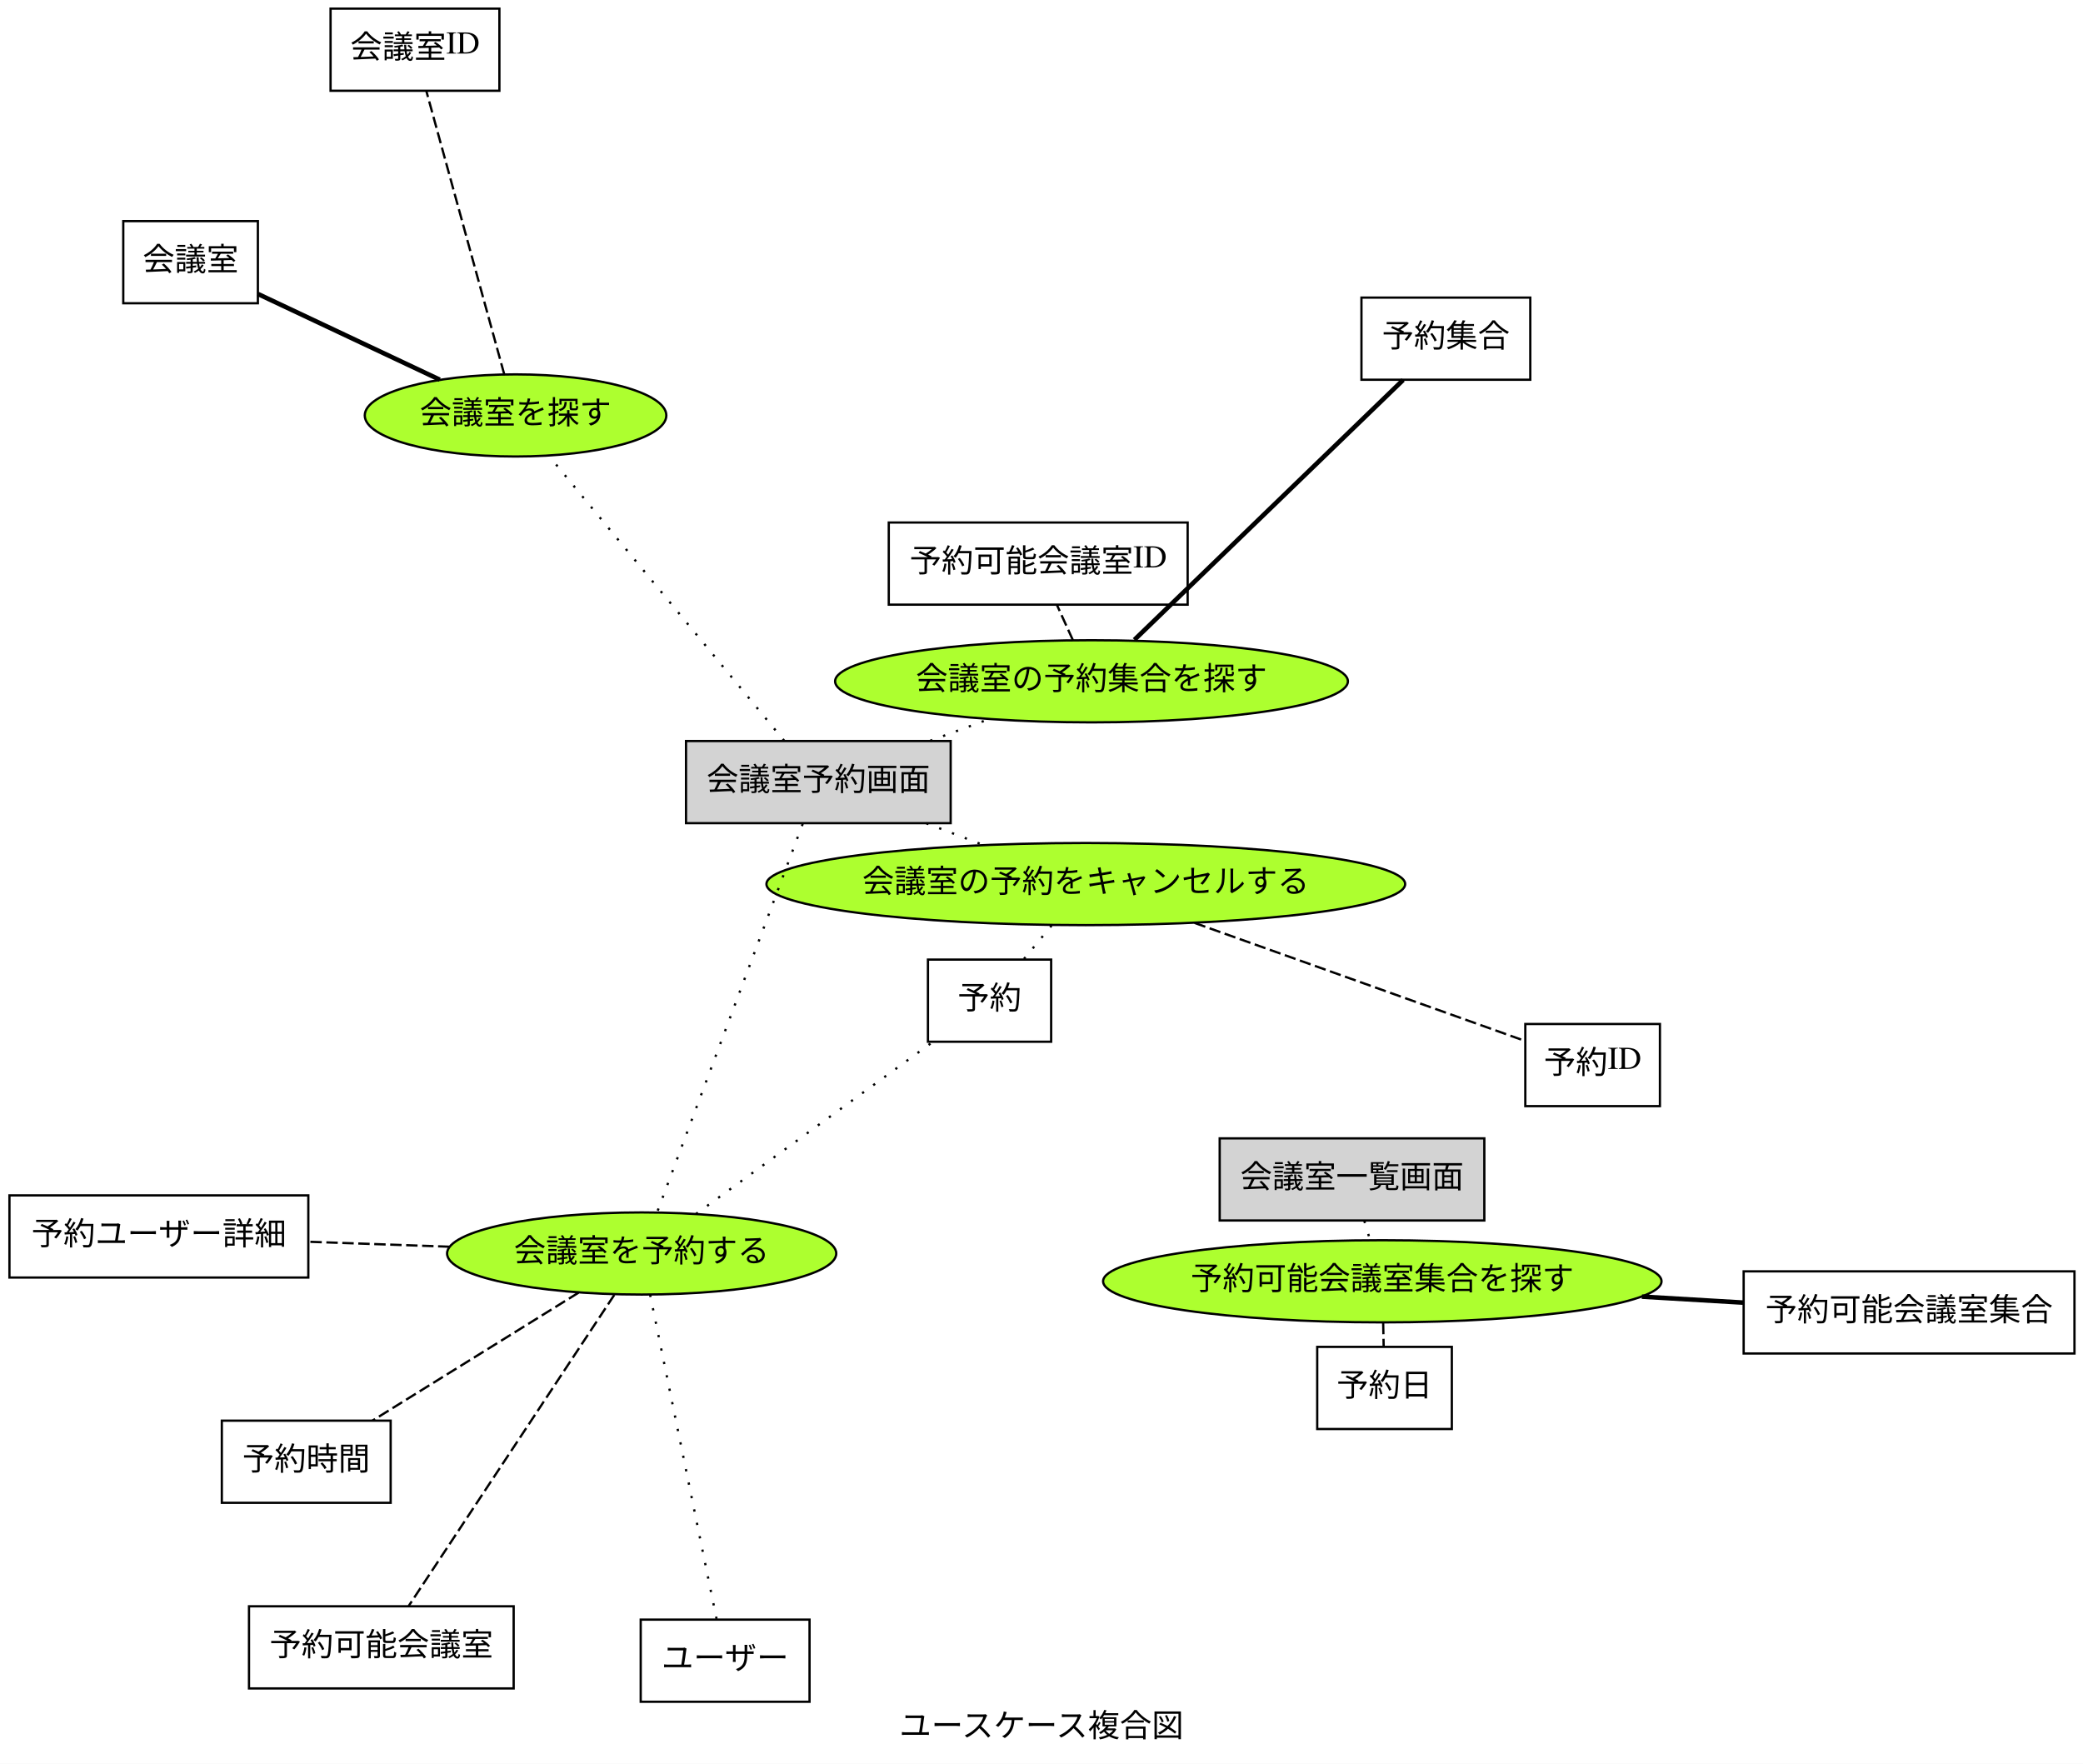
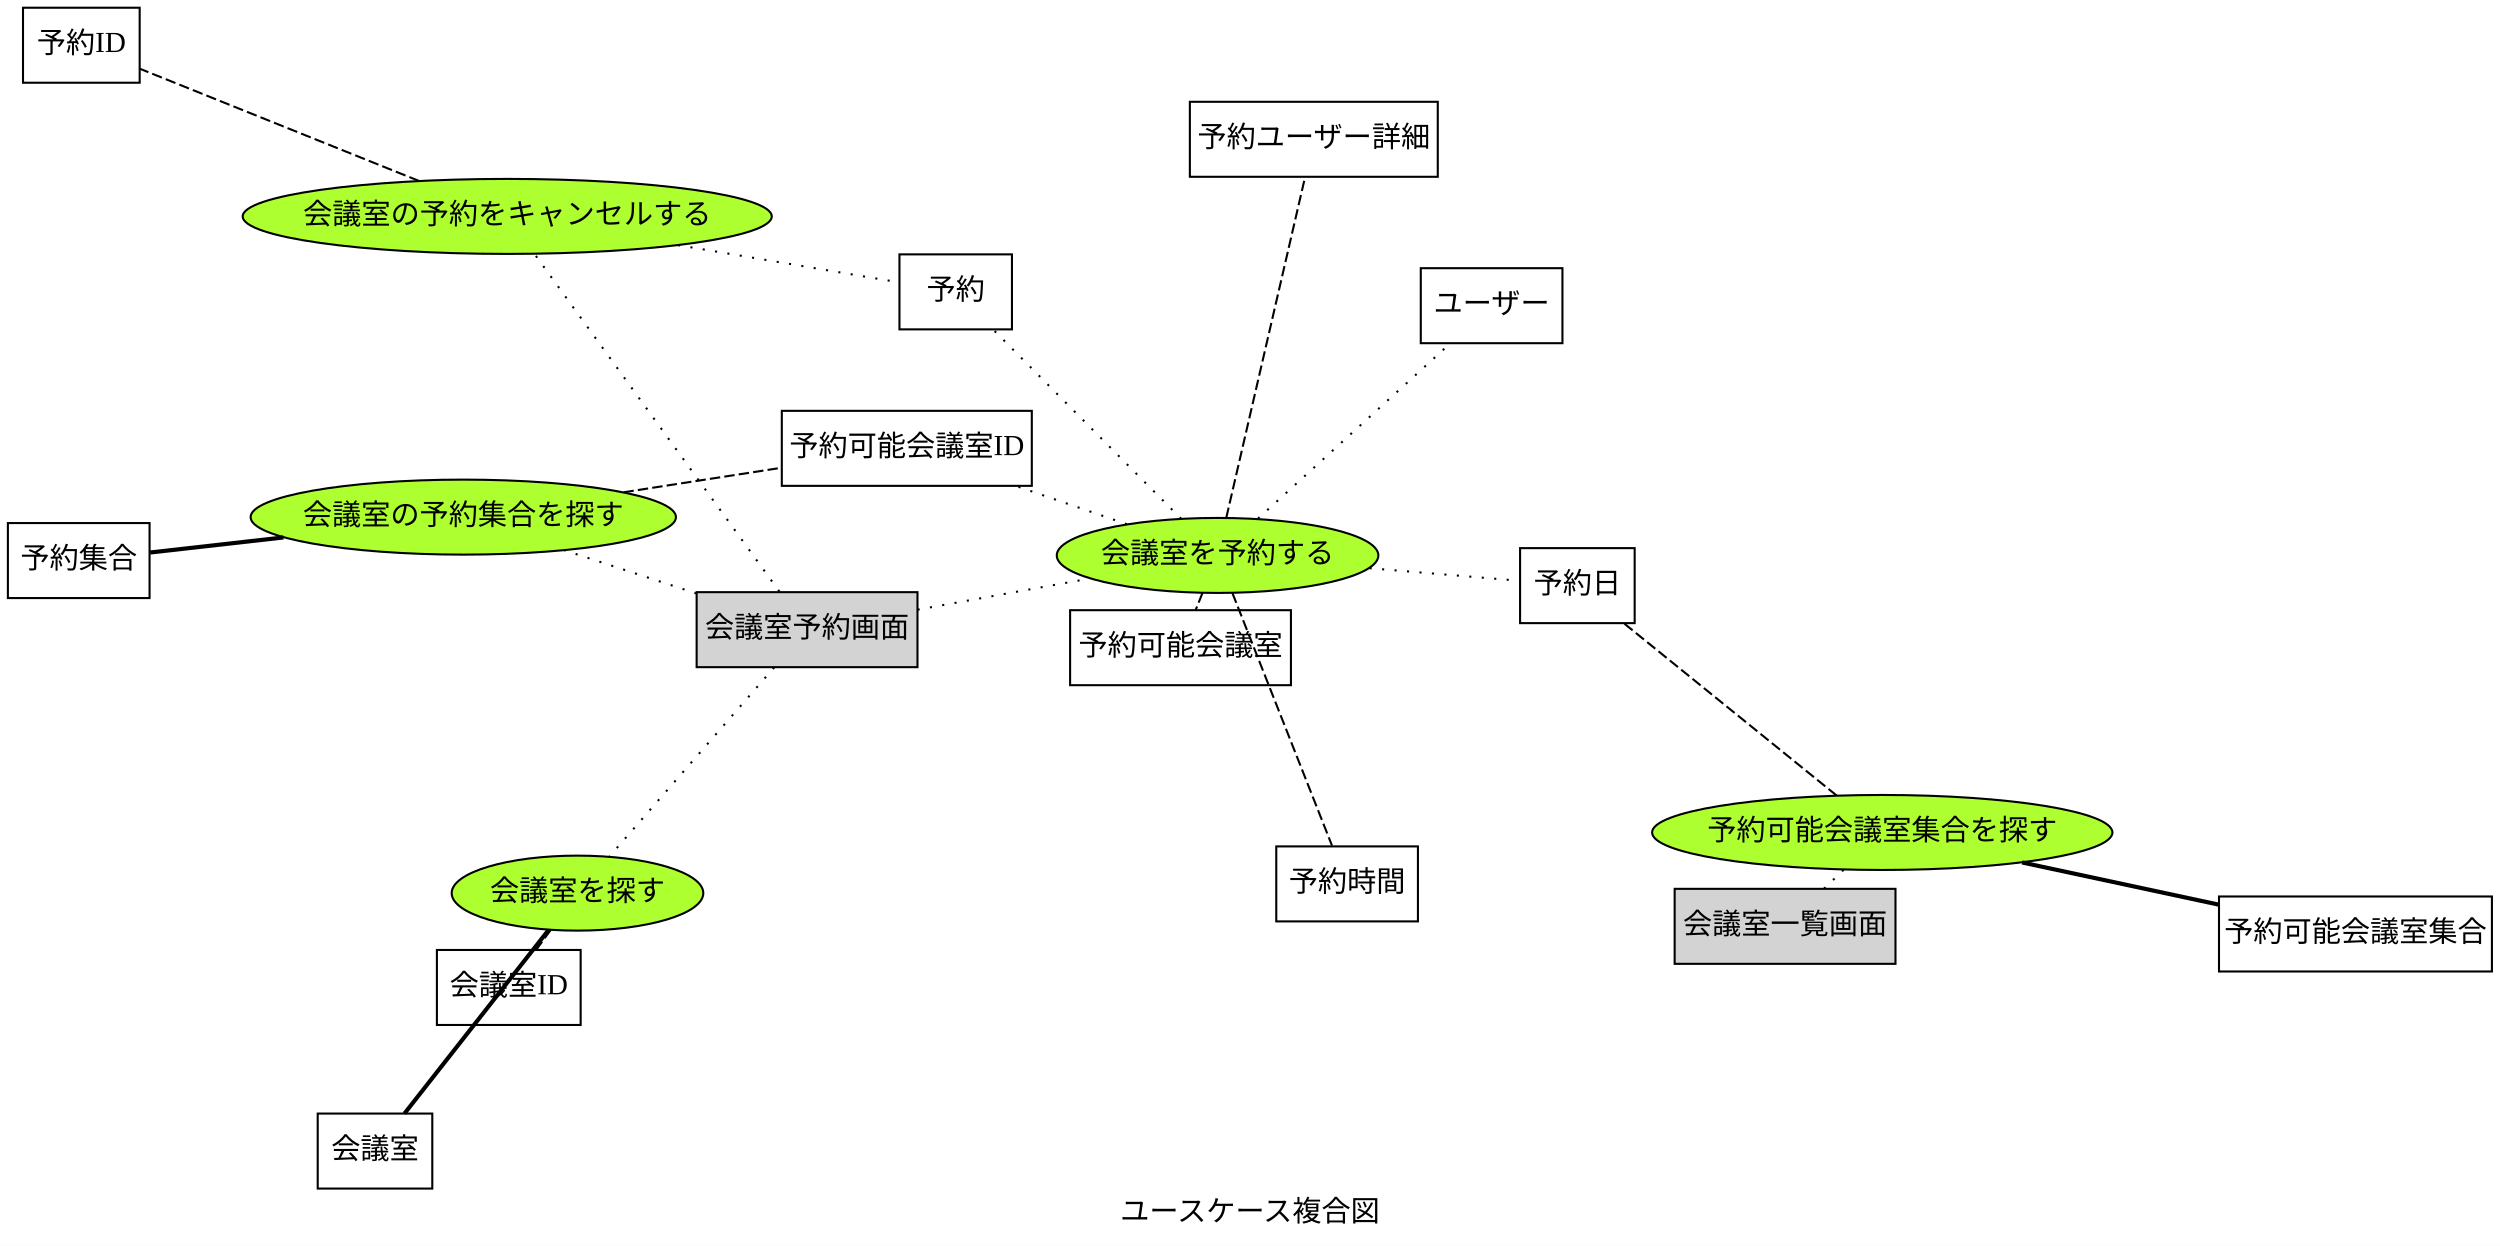
- <svg xmlns="http://www.w3.org/2000/svg" xmlns:xlink="http://www.w3.org/1999/xlink" width="913px" height="773px" viewBox="0.00 0.00 913.00 773.00">
-   <g id="graph0" class="graph" transform="scale(1.0 1.0) rotate(0) translate(4 746)">
-     <polygon fill="white" stroke="transparent" points="-4,27 -4,-746 909,-746 909,27 -4,27" />
-     <text text-anchor="middle" x="452.5" y="15.2" font-family="Times,serif" font-size="14.00">ユースケース複合図</text>
+ <svg xmlns="http://www.w3.org/2000/svg" xmlns:xlink="http://www.w3.org/1999/xlink" width="1200px" height="598px" viewBox="0.00 0.00 1200.00 598.00">
+   <g id="graph0" class="graph" transform="scale(1.0 1.0) rotate(0) translate(4 571)">
+     <polygon fill="white" stroke="none" points="-4,27 -4,-571 1196,-571 1196,27 -4,27" />
+     <text text-anchor="middle" x="596" y="15.2" font-family="Times New Roman,serif" font-size="14.00">ユースケース複合図
+         </text>
    <g id="node1" class="node">
      <g id="a_node1">
        <a xlink:href="https://github.com/system-sekkei/library/tree/master/src/main/java/mrs/application/coordinator/reservation/ReservationCoordinator.java" xlink:title="ReservationCoordinator.cancelReservedMeetingRoom(ReservationId)">
-           <ellipse fill="greenyellow" stroke="black" cx="471.92" cy="-358.53" rx="139.98" ry="18" />
-           <text text-anchor="middle" x="471.92" y="-354.83" font-family="Times,serif" font-size="14.00">会議室の予約をキャンセルする</text>
+           <ellipse fill="greenyellow" stroke="black" cx="239.475" cy="-467.123" rx="126.978" ry="18" />
+           <text text-anchor="middle" x="239.475" y="-463.423" font-family="Times New Roman,serif" font-size="14.00">会議室の予約をキャンセルする
+                     </text>
        </a>
      </g>
    </g>
    <g id="node2" class="node">
      <g id="a_node2">
        <a xlink:title="ReservationId">
-           <polygon fill="none" stroke="black" points="723.56,-297.2 664.56,-297.2 664.56,-261.2 723.56,-261.2 723.56,-297.2" />
-           <text text-anchor="middle" x="694.06" y="-275.5" font-family="Times,serif" font-size="14.00">予約ID</text>
+           <polygon fill="none" stroke="black" points="63.041,-567.291 7.041,-567.291 7.041,-531.291 63.041,-531.291 63.041,-567.291" />
+           <text text-anchor="middle" x="35.041" y="-545.591" font-family="Times New Roman,serif" font-size="14.00">予約ID
+                     </text>
        </a>
      </g>
    </g>
    <g id="edge1" class="edge">
-       <path fill="none" stroke="black" stroke-dasharray="5,2" d="M519.58,-341.51C563.56,-325.8 627.49,-302.97 664.52,-289.75" />
+       <path fill="none" stroke="black" stroke-dasharray="5,2" d="M197.116,-484.148C157.001,-500.271 97.896,-524.028 63.247,-537.954" />
    </g>
    <g id="node3" class="node">
      <g id="a_node3">
        <a xlink:title="Reservation">
-           <polygon fill="none" stroke="black" points="456.73,-325.43 402.73,-325.43 402.73,-289.43 456.73,-289.43 456.73,-325.43" />
-           <text text-anchor="middle" x="429.73" y="-303.73" font-family="Times,serif" font-size="14.00">予約</text>
+           <polygon fill="none" stroke="black" points="481.74,-448.902 427.74,-448.902 427.74,-412.902 481.74,-412.902 481.74,-448.902" />
+           <text text-anchor="middle" x="454.74" y="-427.202" font-family="Times New Roman,serif" font-size="14.00">予約
+                     </text>
        </a>
      </g>
    </g>
    <g id="edge2" class="edge">
-       <path fill="none" stroke="black" stroke-dasharray="1,5" d="M456.93,-340.37C452.95,-335.55 448.65,-330.35 444.68,-325.53" />
+       <path fill="none" stroke="black" stroke-dasharray="1,5" d="M321.472,-453.326C359.017,-447.008 400.982,-439.947 427.609,-435.467" />
    </g>
    <g id="node4" class="node">
      <g id="a_node4">
        <a xlink:title="ReservationsController">
-           <polygon fill="lightgray" stroke="black" points="412.69,-421.22 296.69,-421.22 296.69,-385.22 412.69,-385.22 412.69,-421.22" />
-           <text text-anchor="middle" x="354.69" y="-399.52" font-family="Times,serif" font-size="14.00">会議室予約画面</text>
+           <polygon fill="lightgray" stroke="black" points="436.388,-286.761 330.388,-286.761 330.388,-250.761 436.388,-250.761 436.388,-286.761" />
+           <text text-anchor="middle" x="383.388" y="-265.061" font-family="Times New Roman,serif" font-size="14.00">会議室予約画面
+                     </text>
        </a>
      </g>
    </g>
    <g id="edge3" class="edge">
-       <path fill="none" stroke="black" stroke-dasharray="1,5" d="M402.04,-385.17C410.3,-382.02 418.87,-378.75 427.06,-375.63" />
+       <path fill="none" stroke="black" stroke-dasharray="1,5" d="M370.107,-287.066C342.621,-324.951 279.795,-411.548 252.516,-449.148" />
    </g>
    <g id="node5" class="node">
      <g id="a_node5">
        <a xlink:href="https://github.com/system-sekkei/library/tree/master/src/main/java/mrs/application/coordinator/reservation/ReservationCoordinator.java" xlink:title="ReservationCoordinator.reserveMeetingRoom(ReservedTime, ReservableRoom, ReservationUserDetails)">
-           <ellipse fill="greenyellow" stroke="black" cx="277.25" cy="-196.62" rx="85.29" ry="18" />
-           <text text-anchor="middle" x="277.25" y="-192.92" font-family="Times,serif" font-size="14.00">会議室を予約する</text>
-         </a>
-       </g>
-     </g>
-     <g id="edge9" class="edge">
-       <path fill="none" stroke="black" stroke-dasharray="1,5" d="M347.82,-384.88C333.09,-345.58 298.62,-253.62 284,-214.62" />
-     </g>
-     <g id="node10" class="node">
-       <g id="a_node10">
+           <ellipse fill="greenyellow" stroke="black" cx="580.432" cy="-304.393" rx="77.187" ry="18" />
+           <text text-anchor="middle" x="580.432" y="-300.693" font-family="Times New Roman,serif" font-size="14.00">会議室を予約する
+                     </text>
+         </a>
+       </g>
+     </g>
+     <g id="edge11" class="edge">
+       <path fill="none" stroke="black" stroke-dasharray="1,5" d="M436.451,-278.356C461.984,-282.974 492.735,-288.534 519.25,-293.329" />
+     </g>
+     <g id="node12" class="node">
+       <g id="a_node12">
        <a xlink:href="https://github.com/system-sekkei/library/tree/master/src/main/java/mrs/application/coordinator/reservation/ReservationCoordinator.java" xlink:title="ReservationCoordinator.searchMeetingRoom(RoomId)">
-           <ellipse fill="greenyellow" stroke="black" cx="221.97" cy="-563.92" rx="66.09" ry="18" />
-           <text text-anchor="middle" x="221.97" y="-560.22" font-family="Times,serif" font-size="14.00">会議室を探す</text>
-         </a>
-       </g>
-     </g>
-     <g id="edge12" class="edge">
-       <path fill="none" stroke="black" stroke-dasharray="1,5" d="M339.73,-421.34C314.1,-452.37 262.13,-515.29 236.68,-546.1" />
-     </g>
-     <g id="node17" class="node">
-       <g id="a_node17">
+           <ellipse fill="greenyellow" stroke="black" cx="273.196" cy="-142.298" rx="60.389" ry="18" />
+           <text text-anchor="middle" x="273.196" y="-138.598" font-family="Times New Roman,serif" font-size="14.00">会議室を探す
+                     </text>
+         </a>
+       </g>
+     </g>
+     <g id="edge14" class="edge">
+       <path fill="none" stroke="black" stroke-dasharray="1,5" d="M367.6,-250.642C346.533,-226.464 309.469,-183.927 288.599,-159.976" />
+     </g>
+     <g id="node18" class="node">
+       <g id="a_node18">
        <a xlink:href="https://github.com/system-sekkei/library/tree/master/src/main/java/mrs/application/coordinator/reservation/ReservationCoordinator.java" xlink:title="ReservationCoordinator.searchReservations(ReservableRoomId)">
-           <ellipse fill="greenyellow" stroke="black" cx="474.42" cy="-447.4" rx="112.38" ry="18" />
-           <text text-anchor="middle" x="474.42" y="-443.7" font-family="Times,serif" font-size="14.00">会議室の予約集合を探す</text>
-         </a>
-       </g>
-     </g>
-     <g id="edge18" class="edge">
-       <path fill="none" stroke="black" stroke-dasharray="1,5" d="M403.73,-421.32C412.26,-424.46 421.09,-427.72 429.49,-430.82" />
+           <ellipse fill="greenyellow" stroke="black" cx="218.38" cy="-322.781" rx="102.082" ry="18" />
+           <text text-anchor="middle" x="218.38" y="-319.081" font-family="Times New Roman,serif" font-size="14.00">会議室の予約集合を探す
+                     </text>
+         </a>
+       </g>
+     </g>
+     <g id="edge20" class="edge">
+       <path fill="none" stroke="black" stroke-dasharray="1,5" d="M330.27,-286.15C309.92,-292.812 286.826,-300.373 266.926,-306.888" />
    </g>
    <g id="edge7" class="edge">
-       <path fill="none" stroke="black" stroke-dasharray="1,5" d="M301.08,-213.94C329.3,-234.45 376.11,-268.46 404.81,-289.32" />
+       <path fill="none" stroke="black" stroke-dasharray="1,5" d="M562.955,-321.983C539.211,-345.882 496.966,-388.401 472.882,-412.641" />
    </g>
    <g id="node6" class="node">
      <g id="a_node6">
        <a xlink:title="ReservationUserDetails">
-           <polygon fill="none" stroke="black" points="131.14,-222.08 0.14,-222.08 0.14,-186.08 131.14,-186.08 131.14,-222.08" />
-           <text text-anchor="middle" x="65.64" y="-200.38" font-family="Times,serif" font-size="14.00">予約ユーザー詳細</text>
+           <polygon fill="none" stroke="black" points="686.134,-522.14 567.134,-522.14 567.134,-486.14 686.134,-486.14 686.134,-522.14" />
+           <text text-anchor="middle" x="626.634" y="-500.44" font-family="Times New Roman,serif" font-size="14.00">予約ユーザー詳細
+                     </text>
        </a>
      </g>
    </g>
    <g id="edge4" class="edge">
-       <path fill="none" stroke="black" stroke-dasharray="5,2" d="M193.01,-199.59C172.5,-200.31 150.85,-201.07 131.34,-201.76" />
+       <path fill="none" stroke="black" stroke-dasharray="5,2" d="M584.613,-322.471C593.388,-360.405 613.633,-447.935 622.428,-485.958" />
    </g>
    <g id="node7" class="node">
      <g id="a_node7">
        <a xlink:title="ReservableRoom">
-           <polygon fill="none" stroke="black" points="221.14,-41.99 105.14,-41.99 105.14,-5.99 221.14,-5.99 221.14,-41.99" />
-           <text text-anchor="middle" x="163.14" y="-20.29" font-family="Times,serif" font-size="14.00">予約可能会議室</text>
+           <polygon fill="none" stroke="black" points="615.65,-278.11 509.65,-278.11 509.65,-242.11 615.65,-242.11 615.65,-278.11" />
+           <text text-anchor="middle" x="562.65" y="-256.41" font-family="Times New Roman,serif" font-size="14.00">予約可能会議室
+                     </text>
        </a>
      </g>
    </g>
    <g id="edge5" class="edge">
-       <path fill="none" stroke="black" stroke-dasharray="5,2" d="M265.25,-178.47C243.34,-145.32 197.07,-75.32 175.14,-42.15" />
+       <path fill="none" stroke="black" stroke-dasharray="5,2" d="M573.199,-286.381C572.122,-283.699 571.012,-280.934 569.934,-278.249" />
    </g>
    <g id="node8" class="node">
      <g id="a_node8">
        <a xlink:title="ReservedTime">
-           <polygon fill="none" stroke="black" points="167.23,-123.35 93.23,-123.35 93.23,-87.35 167.23,-87.35 167.23,-123.35" />
-           <text text-anchor="middle" x="130.23" y="-101.65" font-family="Times,serif" font-size="14.00">予約時間</text>
+           <polygon fill="none" stroke="black" points="676.607,-164.726 608.607,-164.726 608.607,-128.726 676.607,-128.726 676.607,-164.726" />
+           <text text-anchor="middle" x="642.607" y="-143.026" font-family="Times New Roman,serif" font-size="14.00">予約時間
+                     </text>
        </a>
      </g>
    </g>
    <g id="edge6" class="edge">
-       <path fill="none" stroke="black" stroke-dasharray="5,2" d="M249.6,-179.46C223.81,-163.45 185.49,-139.66 159.27,-123.38" />
+       <path fill="none" stroke="black" stroke-dasharray="5,2" d="M587.564,-286.306C599.494,-256.055 623.365,-195.521 635.366,-165.087" />
    </g>
    <g id="node9" class="node">
      <g id="a_node9">
        <a xlink:title="User">
-           <polygon fill="none" stroke="black" points="350.83,-36.15 276.83,-36.15 276.83,-0.15 350.83,-0.15 350.83,-36.15" />
-           <text text-anchor="middle" x="313.83" y="-14.45" font-family="Times,serif" font-size="14.00">ユーザー</text>
+           <polygon fill="none" stroke="black" points="745.973,-442.267 677.973,-442.267 677.973,-406.267 745.973,-406.267 745.973,-442.267" />
+           <text text-anchor="middle" x="711.973" y="-420.567" font-family="Times New Roman,serif" font-size="14.00">ユーザー
+                     </text>
        </a>
      </g>
    </g>
    <g id="edge8" class="edge">
-       <path fill="none" stroke="black" stroke-dasharray="1,5" d="M280.96,-178.53C287.97,-144.32 303.09,-70.54 310.11,-36.29" />
-     </g>
-     <g id="node12" class="node">
-       <g id="a_node12">
-         <a xlink:title="RoomId">
-           <polygon fill="none" stroke="black" points="214.89,-742.22 140.89,-742.22 140.89,-706.22 214.89,-706.22 214.89,-742.22" />
-           <text text-anchor="middle" x="177.89" y="-720.52" font-family="Times,serif" font-size="14.00">会議室ID</text>
-         </a>
-       </g>
-     </g>
-     <g id="edge11" class="edge">
-       <path fill="none" stroke="black" stroke-dasharray="5,2" d="M217,-581.99C208.53,-612.78 191.41,-675.05 182.91,-705.96" />
+       <path fill="none" stroke="black" stroke-dasharray="1,5" d="M599.841,-322.081C624.568,-344.615 667.084,-383.359 692.053,-406.114" />
+     </g>
+     <g id="node10" class="node">
+       <g id="a_node10">
+         <a xlink:title="ReservableRoomId">
+           <polygon fill="none" stroke="black" points="491.269,-373.794 371.269,-373.794 371.269,-337.794 491.269,-337.794 491.269,-373.794" />
+           <text text-anchor="middle" x="431.269" y="-352.094" font-family="Times New Roman,serif" font-size="14.00">予約可能会議室ID
+                     </text>
+         </a>
+       </g>
+     </g>
+     <g id="edge9" class="edge">
+       <path fill="none" stroke="black" stroke-dasharray="1,5" d="M536.887,-319.398C520.205,-325.147 501.001,-331.765 483.582,-337.767" />
    </g>
    <g id="node11" class="node">
      <g id="a_node11">
-         <a xlink:title="MeetingRoom">
-           <polygon fill="none" stroke="black" points="109.03,-649.09 50.03,-649.09 50.03,-613.09 109.03,-613.09 109.03,-649.09" />
-           <text text-anchor="middle" x="79.53" y="-627.39" font-family="Times,serif" font-size="14.00">会議室</text>
+         <a xlink:title="ReservedDate">
+           <polygon fill="none" stroke="black" points="780.638,-307.897 725.638,-307.897 725.638,-271.897 780.638,-271.897 780.638,-307.897" />
+           <text text-anchor="middle" x="753.138" y="-286.197" font-family="Times New Roman,serif" font-size="14.00">予約日
+                     </text>
        </a>
      </g>
    </g>
    <g id="edge10" class="edge">
-       <path fill="none" stroke="black" stroke-width="2" d="M109.04,-617.17C132.27,-606.22 164.63,-590.96 188.76,-579.58" />
+       <path fill="none" stroke="black" stroke-dasharray="1,5" d="M653.424,-298.266C678.833,-296.134 705.824,-293.869 725.307,-292.233" />
+     </g>
+     <g id="node14" class="node">
+       <g id="a_node14">
+         <a xlink:title="RoomId">
+           <polygon fill="none" stroke="black" points="274.712,-115.013 205.712,-115.013 205.712,-79.013 274.712,-79.013 274.712,-115.013" />
+           <text text-anchor="middle" x="240.212" y="-93.312" font-family="Times New Roman,serif" font-size="14.00">会議室ID
+                     </text>
+         </a>
+       </g>
+     </g>
+     <g id="edge13" class="edge">
+       <path fill="none" stroke="black" stroke-dasharray="5,2" d="M260.349,-124.66C258.106,-121.58 255.768,-118.371 253.513,-115.275" />
    </g>
    <g id="node13" class="node">
      <g id="a_node13">
-         <a xlink:href="https://github.com/system-sekkei/library/tree/master/src/main/java/mrs/application/coordinator/reservation/ReservationCoordinator.java" xlink:title="ReservationCoordinator.searchReservableRooms(ReservedDate)">
-           <ellipse fill="greenyellow" stroke="black" cx="601.88" cy="-184.43" rx="122.38" ry="18" />
-           <text text-anchor="middle" x="601.88" y="-180.73" font-family="Times,serif" font-size="14.00">予約可能会議室集合を探す</text>
-         </a>
-       </g>
+         <a xlink:title="MeetingRoom">
+           <polygon fill="none" stroke="black" points="203.499,-36.489 148.499,-36.489 148.499,-0.489 203.499,-0.489 203.499,-36.489" />
+           <text text-anchor="middle" x="175.999" y="-14.789" font-family="Times New Roman,serif" font-size="14.00">会議室
+                     </text>
+         </a>
+       </g>
+     </g>
+     <g id="edge12" class="edge">
+       <path fill="none" stroke="black" stroke-width="2" d="M190.132,-36.492C208.665,-60.099 240.976,-101.257 259.36,-124.674" />
    </g>
    <g id="node15" class="node">
      <g id="a_node15">
-         <a xlink:title="ReservedDate">
-           <polygon fill="none" stroke="black" points="632.35,-155.69 573.35,-155.69 573.35,-119.69 632.35,-119.69 632.35,-155.69" />
-           <text text-anchor="middle" x="602.85" y="-133.99" font-family="Times,serif" font-size="14.00">予約日</text>
-         </a>
-       </g>
-     </g>
-     <g id="edge14" class="edge">
-       <path fill="none" stroke="black" stroke-dasharray="5,2" d="M602.26,-166.23C602.33,-162.85 602.4,-159.31 602.47,-155.93" />
-     </g>
-     <g id="node14" class="node">
-       <g id="a_node14">
-         <a xlink:title="ReservableRooms">
-           <polygon fill="none" stroke="black" points="905.26,-188.79 760.26,-188.79 760.26,-152.79 905.26,-152.79 905.26,-188.79" />
-           <text text-anchor="middle" x="832.76" y="-167.09" font-family="Times,serif" font-size="14.00">予約可能会議室集合</text>
-         </a>
-       </g>
-     </g>
-     <g id="edge13" class="edge">
-       <path fill="none" stroke="black" stroke-width="2" d="M760.02,-175.09C745.88,-175.92 730.74,-176.82 715.64,-177.71" />
+         <a xlink:href="https://github.com/system-sekkei/library/tree/master/src/main/java/mrs/application/coordinator/reservation/ReservationCoordinator.java" xlink:title="ReservationCoordinator.searchReservableRooms(ReservedDate)">
+           <ellipse fill="greenyellow" stroke="black" cx="899.486" cy="-171.415" rx="110.48" ry="18" />
+           <text text-anchor="middle" x="899.486" y="-167.715" font-family="Times New Roman,serif" font-size="14.00">予約可能会議室集合を探す
+                     </text>
+         </a>
+       </g>
+     </g>
+     <g id="edge16" class="edge">
+       <path fill="none" stroke="black" stroke-dasharray="5,2" d="M877.576,-189.153C850.146,-211.36 803.401,-249.204 775.679,-271.648" />
    </g>
    <g id="node16" class="node">
      <g id="a_node16">
+         <a xlink:title="ReservableRooms">
+           <polygon fill="none" stroke="black" points="1192.12,-140.686 1061.12,-140.686 1061.12,-104.686 1192.12,-104.686 1192.12,-140.686" />
+           <text text-anchor="middle" x="1126.62" y="-118.986" font-family="Times New Roman,serif" font-size="14.00">予約可能会議室集合
+                     </text>
+         </a>
+       </g>
+     </g>
+     <g id="edge15" class="edge">
+       <path fill="none" stroke="black" stroke-width="2" d="M1060.92,-136.78C1031.31,-143.133 996.389,-150.625 966.611,-157.014" />
+     </g>
+     <g id="node17" class="node">
+       <g id="a_node17">
        <a xlink:title="RoomsController">
-           <polygon fill="lightgray" stroke="black" points="646.6,-247.08 530.6,-247.08 530.6,-211.08 646.6,-211.08 646.6,-247.08" />
-           <text text-anchor="middle" x="588.6" y="-225.38" font-family="Times,serif" font-size="14.00">会議室一覧画面</text>
-         </a>
-       </g>
-     </g>
-     <g id="edge15" class="edge">
-       <path fill="none" stroke="black" stroke-dasharray="1,5" d="M594,-210.92C594.83,-208.12 595.69,-205.23 596.53,-202.43" />
+           <polygon fill="lightgray" stroke="black" points="905.833,-144.358 799.833,-144.358 799.833,-108.358 905.833,-108.358 905.833,-144.358" />
+           <text text-anchor="middle" x="852.833" y="-122.658" font-family="Times New Roman,serif" font-size="14.00">会議室一覧画面
+                     </text>
+         </a>
+       </g>
+     </g>
+     <g id="edge17" class="edge">
+       <path fill="none" stroke="black" stroke-dasharray="1,5" d="M871.54,-144.425C874.683,-147.461 877.943,-150.609 881.079,-153.637" />
+     </g>
+     <g id="edge19" class="edge">
+       <path fill="none" stroke="black" stroke-dasharray="5,2" d="M295.238,-334.699C320.249,-338.578 347.628,-342.823 371.224,-346.483" />
    </g>
    <g id="node19" class="node">
      <g id="a_node19">
-         <a xlink:title="ReservableRoomId">
-           <polygon fill="none" stroke="black" points="516.56,-516.99 385.56,-516.99 385.56,-480.99 516.56,-480.99 516.56,-516.99" />
-           <text text-anchor="middle" x="451.06" y="-495.29" font-family="Times,serif" font-size="14.00">予約可能会議室ID</text>
-         </a>
-       </g>
-     </g>
-     <g id="edge17" class="edge">
-       <path fill="none" stroke="black" stroke-dasharray="5,2" d="M466.25,-465.45C463.98,-470.44 461.53,-475.87 459.26,-480.87" />
-     </g>
-     <g id="node18" class="node">
-       <g id="a_node18">
        <a xlink:title="Reservations">
-           <polygon fill="none" stroke="black" points="666.74,-615.57 592.74,-615.57 592.74,-579.57 666.74,-579.57 666.74,-615.57" />
-           <text text-anchor="middle" x="629.74" y="-593.87" font-family="Times,serif" font-size="14.00">予約集合</text>
-         </a>
-       </g>
-     </g>
-     <g id="edge16" class="edge">
-       <path fill="none" stroke="black" stroke-width="2" d="M611,-579.46C581.15,-550.6 523.11,-494.49 493.22,-465.58" />
+           <polygon fill="none" stroke="black" points="67.786,-319.93 -0.214,-319.93 -0.214,-283.93 67.786,-283.93 67.786,-319.93" />
+           <text text-anchor="middle" x="33.786" y="-298.23" font-family="Times New Roman,serif" font-size="14.00">予約集合
+                     </text>
+         </a>
+       </g>
+     </g>
+     <g id="edge18" class="edge">
+       <path fill="none" stroke="black" stroke-width="2" d="M68.074,-305.803C86.216,-307.852 109.386,-310.469 132.072,-313.032" />
    </g>
  </g>
</svg>
